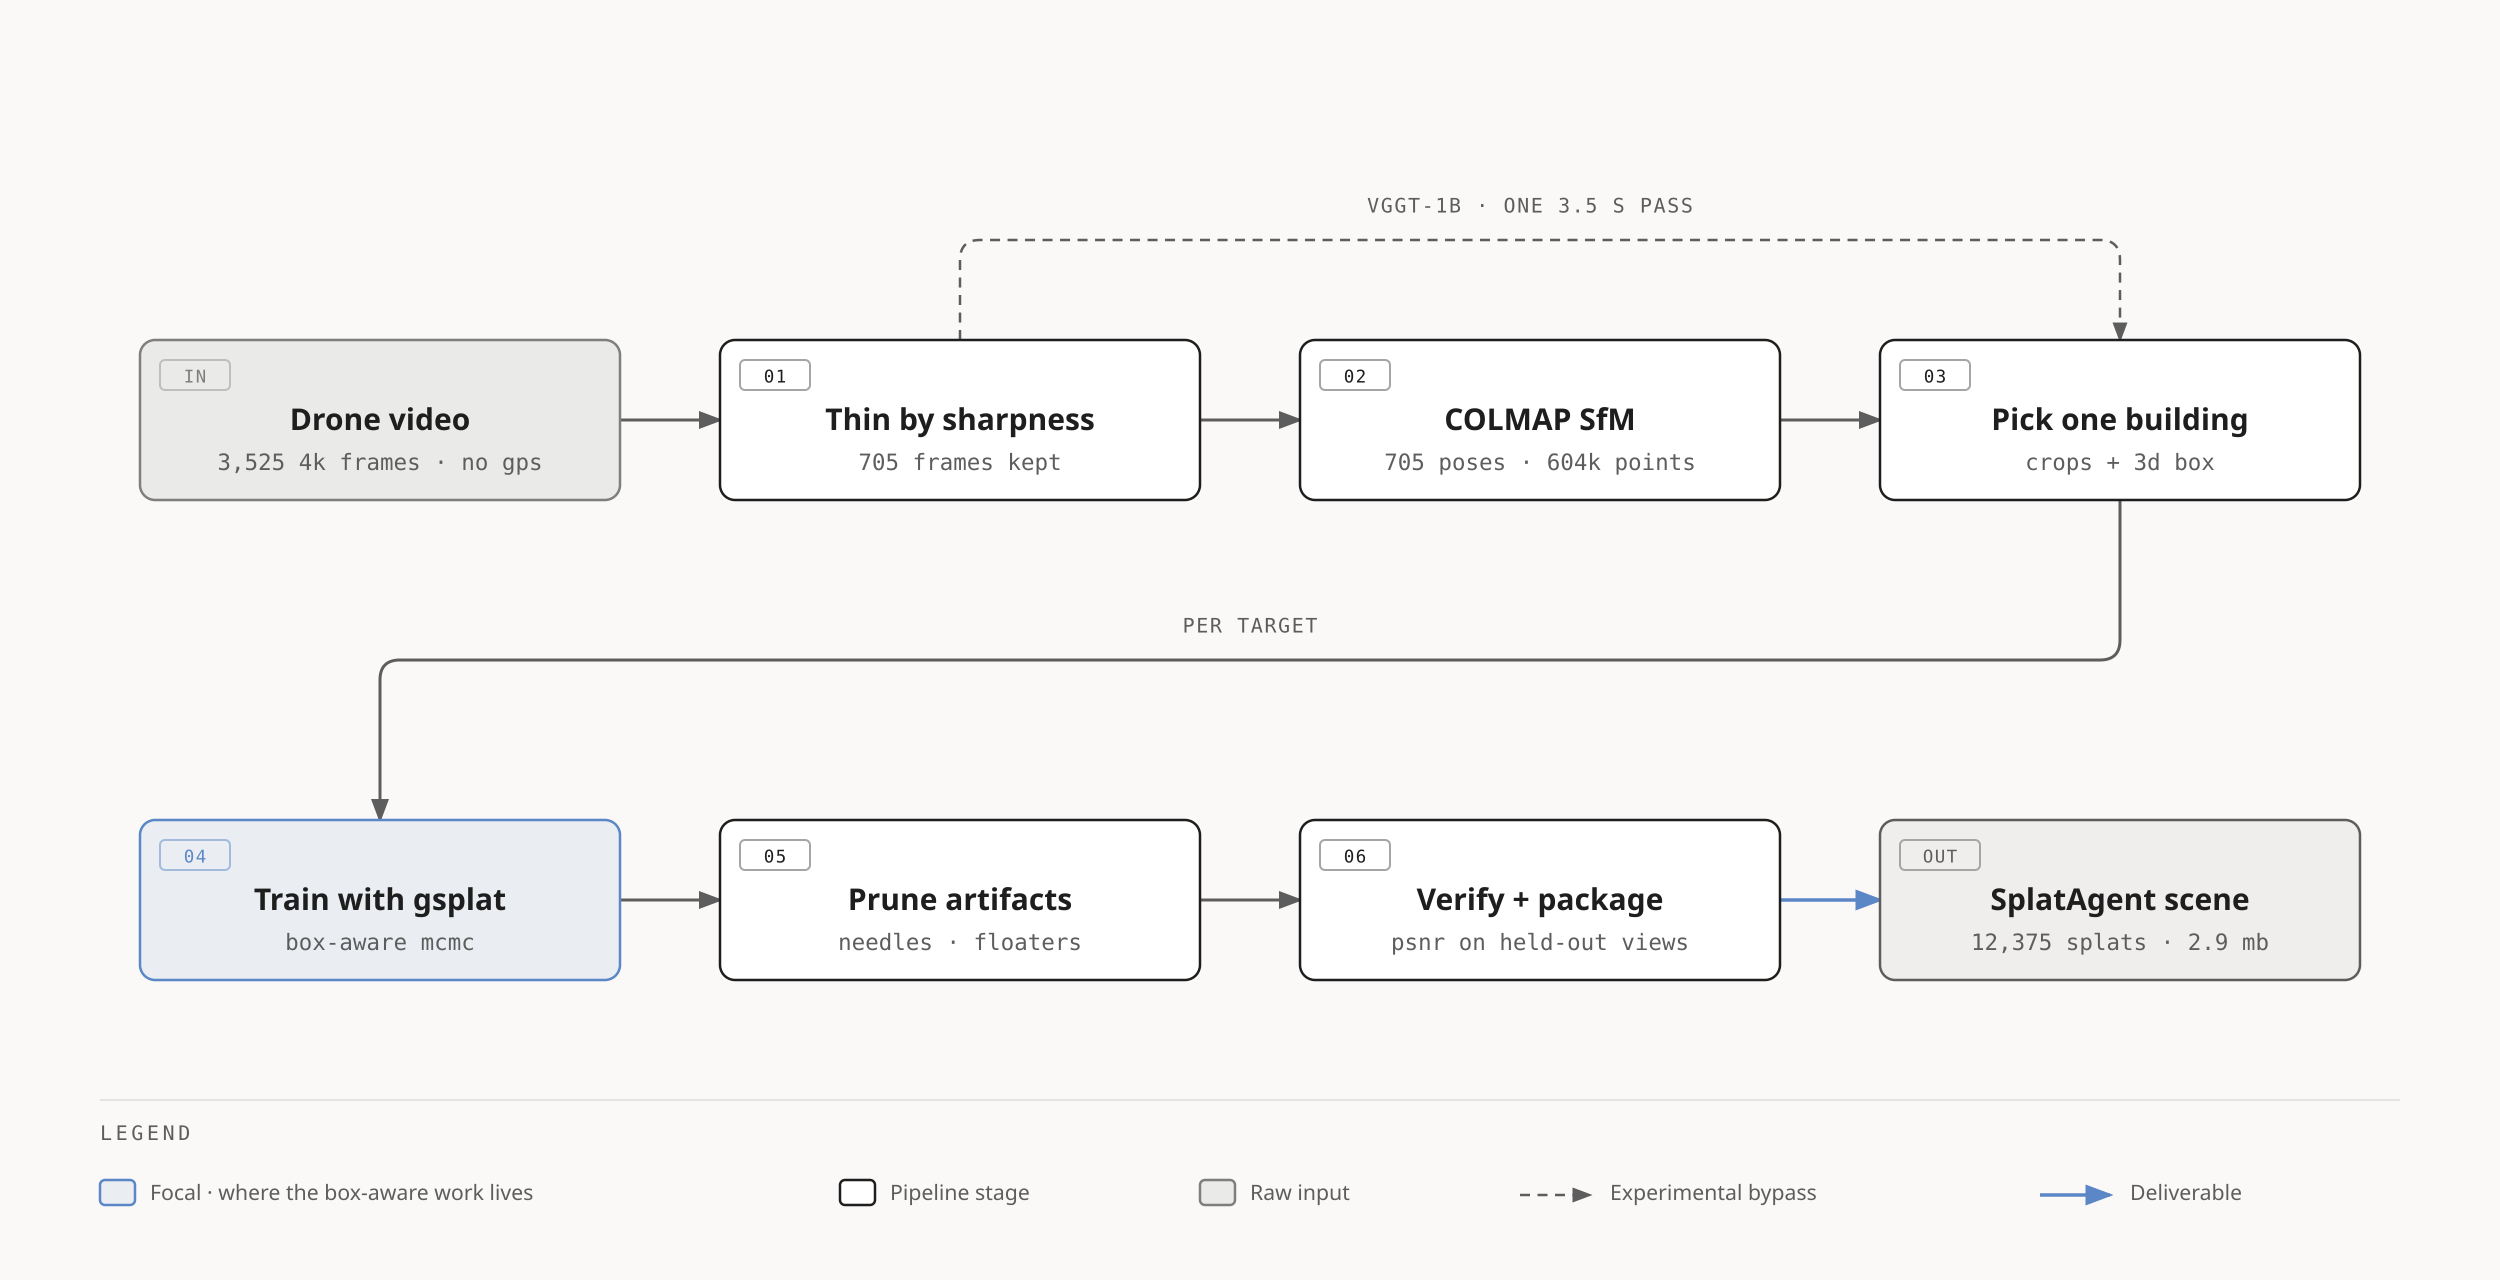
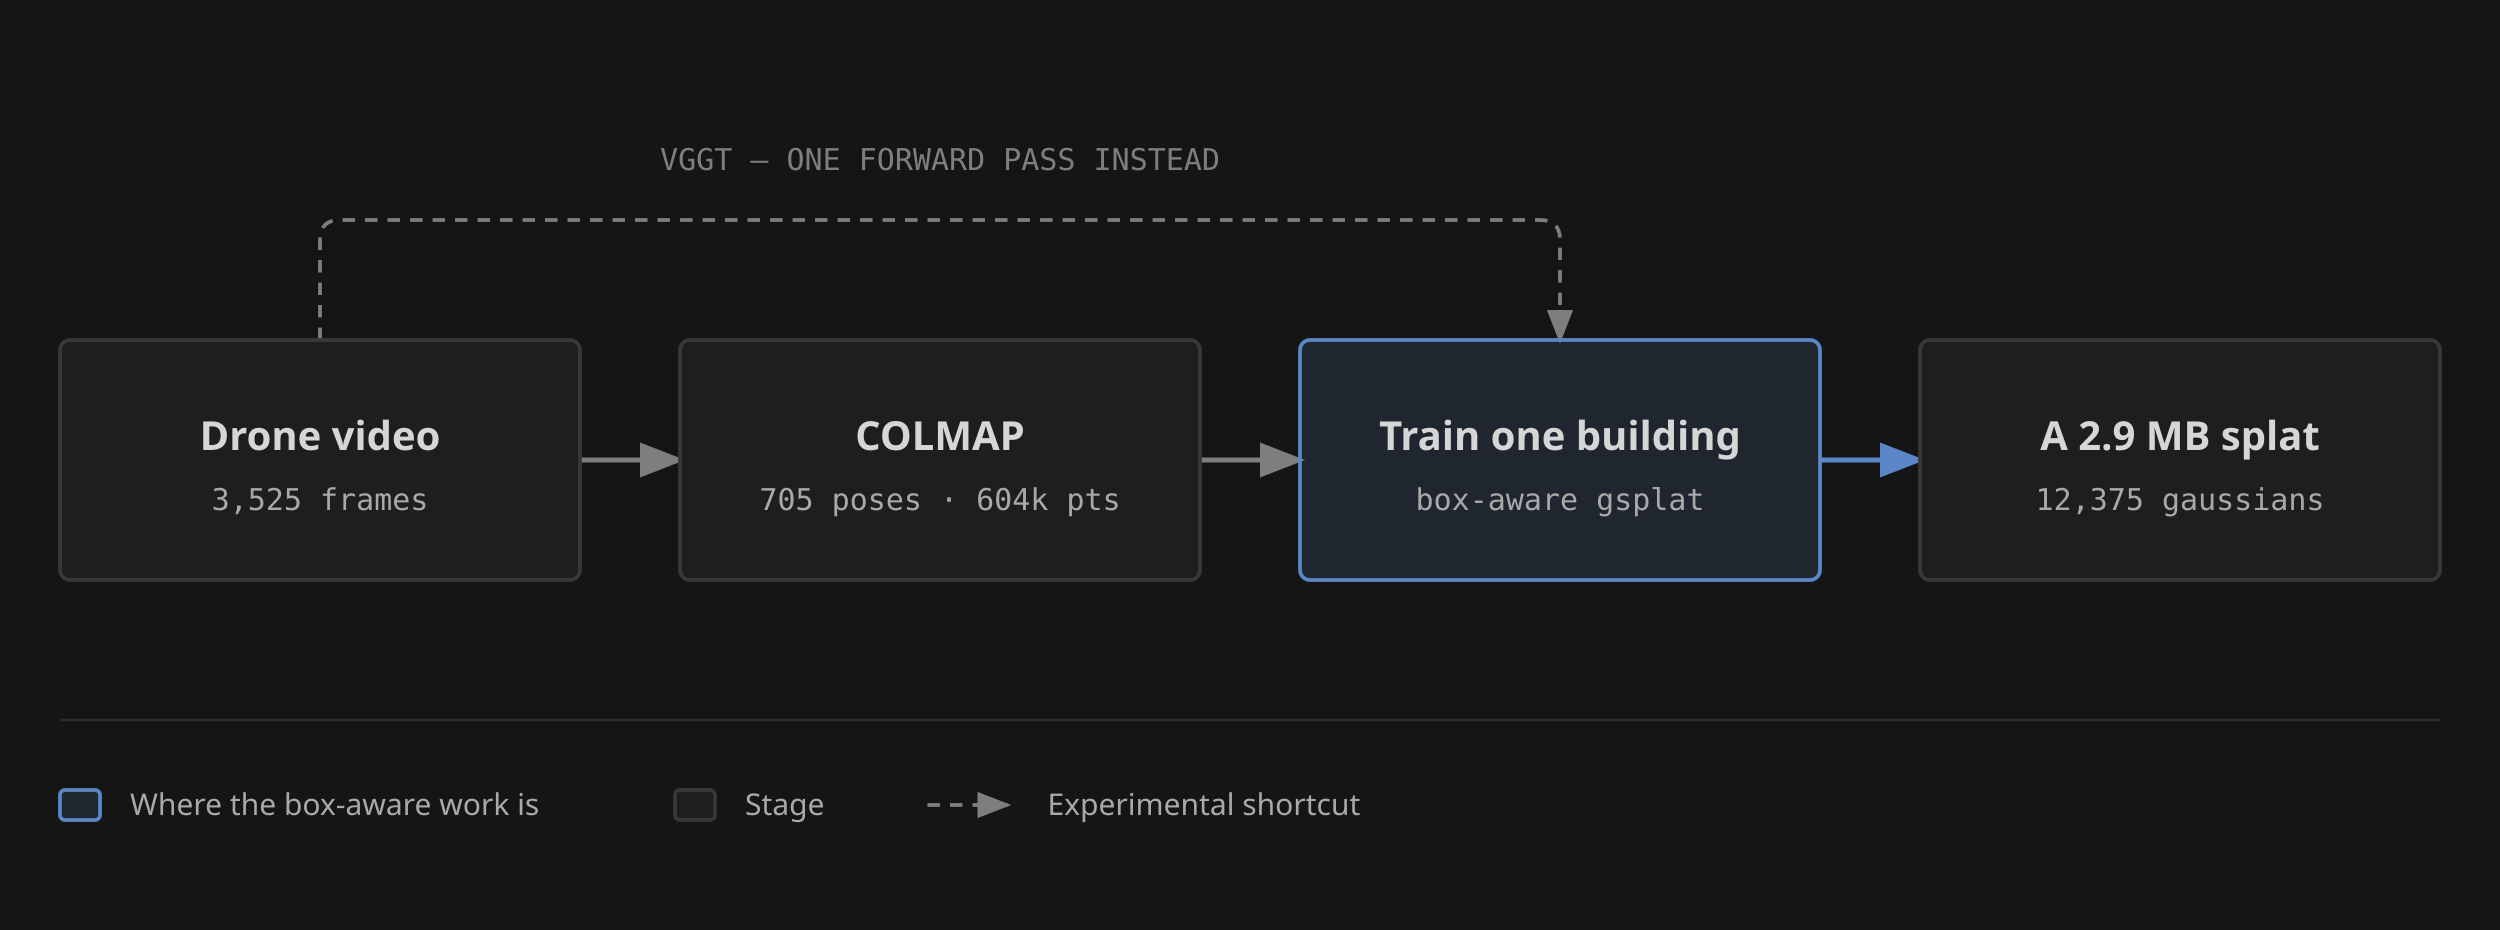
- <svg xmlns="http://www.w3.org/2000/svg" width="1000" height="512" viewBox="0 0 1000 512">
+ <svg xmlns="http://www.w3.org/2000/svg" width="1000" height="372" viewBox="0 0 1000 372">
  <defs>
-     <marker id="arrow" markerWidth="8" markerHeight="6" refX="7" refY="3" orient="auto">
-       <polygon points="0 0, 8 3, 0 6" fill="#5d5d5d" />
+     <marker id="arrow" markerWidth="9" markerHeight="7" refX="8" refY="3.5" orient="auto">
+       <polygon points="0 0, 9 3.5, 0 7" fill="#7e7e7e" />
    </marker>
-     <marker id="arrow-accent" markerWidth="8" markerHeight="6" refX="7" refY="3" orient="auto">
-       <polygon points="0 0, 8 3, 0 6" fill="#5b87c7" />
+     <marker id="arrow-accent" markerWidth="9" markerHeight="7" refX="8" refY="3.5" orient="auto">
+       <polygon points="0 0, 9 3.5, 0 7" fill="#5b87c7" />
    </marker>
  </defs>
-   <rect width="100%" height="100%" fill="#faf9f7" />
-   <line x1="248" y1="168" x2="288" y2="168" stroke="#5d5d5d" stroke-width="1.2" marker-end="url(#arrow)" />
-   <line x1="480" y1="168" x2="520" y2="168" stroke="#5d5d5d" stroke-width="1.2" marker-end="url(#arrow)" />
-   <line x1="712" y1="168" x2="752" y2="168" stroke="#5d5d5d" stroke-width="1.2" marker-end="url(#arrow)" />
-   <path d="M 848,200 V 256 Q 848,264 840,264 H 160 Q 152,264 152,272 V 328" fill="none" stroke="#5d5d5d" stroke-width="1.2" marker-end="url(#arrow)" />
-   <path d="M 384,136 V 104 Q 384,96 392,96 H 840 Q 848,96 848,104 V 136" fill="none" stroke="#5d5d5d" stroke-width="1" stroke-dasharray="4,3" marker-end="url(#arrow)" />
-   <line x1="248" y1="360" x2="288" y2="360" stroke="#5d5d5d" stroke-width="1.2" marker-end="url(#arrow)" />
-   <line x1="480" y1="360" x2="520" y2="360" stroke="#5d5d5d" stroke-width="1.2" marker-end="url(#arrow)" />
-   <line x1="712" y1="360" x2="752" y2="360" stroke="#5b87c7" stroke-width="1.4" marker-end="url(#arrow-accent)" />
-   <rect x="536" y="76" width="152" height="12" rx="2" fill="#faf9f7" />
-   <text x="612" y="85" fill="#5d5d5d" font-size="8" font-family="'Geist Mono', monospace" text-anchor="middle" letter-spacing="0.08em">VGGT-1B · ONE 3.5 S PASS</text>
-   <rect x="464" y="244" width="72" height="12" rx="2" fill="#faf9f7" />
-   <text x="500" y="253" fill="#5d5d5d" font-size="8" font-family="'Geist Mono', monospace" text-anchor="middle" letter-spacing="0.08em">PER TARGET</text>
-   <rect x="56" y="136" width="192" height="64" rx="6" fill="#faf9f7" />
-   <rect x="56" y="136" width="192" height="64" rx="6" fill="rgba(93,93,93,0.10)" stroke="#7e7e7e" stroke-width="1" />
-   <rect x="64" y="144" width="28" height="12" rx="2" fill="transparent" stroke="rgba(126,126,126,0.40)" stroke-width="0.8" />
-   <text x="78" y="153" fill="#7e7e7e" font-size="7" font-family="'Geist Mono', monospace" text-anchor="middle" letter-spacing="0.08em">IN</text>
-   <text x="152" y="172" fill="#1e1e1e" font-size="12" font-weight="600" font-family="'Geist', sans-serif" text-anchor="middle">Drone video</text>
-   <text x="152" y="188" fill="#5d5d5d" font-size="9" font-family="'Geist Mono', monospace" text-anchor="middle">3,525 4k frames · no gps</text>
-   <rect x="288" y="136" width="192" height="64" rx="6" fill="#faf9f7" />
-   <rect x="288" y="136" width="192" height="64" rx="6" fill="#ffffff" stroke="#1e1e1e" stroke-width="1" />
-   <rect x="296" y="144" width="28" height="12" rx="2" fill="transparent" stroke="rgba(30,30,30,0.40)" stroke-width="0.8" />
-   <text x="310" y="153" fill="#1e1e1e" font-size="7" font-family="'Geist Mono', monospace" text-anchor="middle" letter-spacing="0.08em">01</text>
-   <text x="384" y="172" fill="#1e1e1e" font-size="12" font-weight="600" font-family="'Geist', sans-serif" text-anchor="middle">Thin by sharpness</text>
-   <text x="384" y="188" fill="#5d5d5d" font-size="9" font-family="'Geist Mono', monospace" text-anchor="middle">705 frames kept</text>
-   <rect x="520" y="136" width="192" height="64" rx="6" fill="#faf9f7" />
-   <rect x="520" y="136" width="192" height="64" rx="6" fill="#ffffff" stroke="#1e1e1e" stroke-width="1" />
-   <rect x="528" y="144" width="28" height="12" rx="2" fill="transparent" stroke="rgba(30,30,30,0.40)" stroke-width="0.8" />
-   <text x="542" y="153" fill="#1e1e1e" font-size="7" font-family="'Geist Mono', monospace" text-anchor="middle" letter-spacing="0.08em">02</text>
-   <text x="616" y="172" fill="#1e1e1e" font-size="12" font-weight="600" font-family="'Geist', sans-serif" text-anchor="middle">COLMAP SfM</text>
-   <text x="616" y="188" fill="#5d5d5d" font-size="9" font-family="'Geist Mono', monospace" text-anchor="middle">705 poses · 604k points</text>
-   <rect x="752" y="136" width="192" height="64" rx="6" fill="#faf9f7" />
-   <rect x="752" y="136" width="192" height="64" rx="6" fill="#ffffff" stroke="#1e1e1e" stroke-width="1" />
-   <rect x="760" y="144" width="28" height="12" rx="2" fill="transparent" stroke="rgba(30,30,30,0.40)" stroke-width="0.8" />
-   <text x="774" y="153" fill="#1e1e1e" font-size="7" font-family="'Geist Mono', monospace" text-anchor="middle" letter-spacing="0.08em">03</text>
-   <text x="848" y="172" fill="#1e1e1e" font-size="12" font-weight="600" font-family="'Geist', sans-serif" text-anchor="middle">Pick one building</text>
-   <text x="848" y="188" fill="#5d5d5d" font-size="9" font-family="'Geist Mono', monospace" text-anchor="middle">crops + 3d box</text>
-   <rect x="56" y="328" width="192" height="64" rx="6" fill="#faf9f7" />
-   <rect x="56" y="328" width="192" height="64" rx="6" fill="rgba(91,135,199,0.10)" stroke="#5b87c7" stroke-width="1" />
-   <rect x="64" y="336" width="28" height="12" rx="2" fill="transparent" stroke="rgba(91,135,199,0.50)" stroke-width="0.8" />
-   <text x="78" y="345" fill="#5b87c7" font-size="7" font-family="'Geist Mono', monospace" text-anchor="middle" letter-spacing="0.08em">04</text>
-   <text x="152" y="364" fill="#1e1e1e" font-size="12" font-weight="600" font-family="'Geist', sans-serif" text-anchor="middle">Train with gsplat</text>
-   <text x="152" y="380" fill="#5d5d5d" font-size="9" font-family="'Geist Mono', monospace" text-anchor="middle">box-aware mcmc</text>
-   <rect x="288" y="328" width="192" height="64" rx="6" fill="#faf9f7" />
-   <rect x="288" y="328" width="192" height="64" rx="6" fill="#ffffff" stroke="#1e1e1e" stroke-width="1" />
-   <rect x="296" y="336" width="28" height="12" rx="2" fill="transparent" stroke="rgba(30,30,30,0.40)" stroke-width="0.8" />
-   <text x="310" y="345" fill="#1e1e1e" font-size="7" font-family="'Geist Mono', monospace" text-anchor="middle" letter-spacing="0.08em">05</text>
-   <text x="384" y="364" fill="#1e1e1e" font-size="12" font-weight="600" font-family="'Geist', sans-serif" text-anchor="middle">Prune artifacts</text>
-   <text x="384" y="380" fill="#5d5d5d" font-size="9" font-family="'Geist Mono', monospace" text-anchor="middle">needles · floaters</text>
-   <rect x="520" y="328" width="192" height="64" rx="6" fill="#faf9f7" />
-   <rect x="520" y="328" width="192" height="64" rx="6" fill="#ffffff" stroke="#1e1e1e" stroke-width="1" />
-   <rect x="528" y="336" width="28" height="12" rx="2" fill="transparent" stroke="rgba(30,30,30,0.40)" stroke-width="0.8" />
-   <text x="542" y="345" fill="#1e1e1e" font-size="7" font-family="'Geist Mono', monospace" text-anchor="middle" letter-spacing="0.08em">06</text>
-   <text x="616" y="364" fill="#1e1e1e" font-size="12" font-weight="600" font-family="'Geist', sans-serif" text-anchor="middle">Verify + package</text>
-   <text x="616" y="380" fill="#5d5d5d" font-size="9" font-family="'Geist Mono', monospace" text-anchor="middle">psnr on held-out views</text>
-   <rect x="752" y="328" width="192" height="64" rx="6" fill="#faf9f7" />
-   <rect x="752" y="328" width="192" height="64" rx="6" fill="rgba(30,30,30,0.05)" stroke="#5d5d5d" stroke-width="1" />
-   <rect x="760" y="336" width="32" height="12" rx="2" fill="transparent" stroke="rgba(93,93,93,0.50)" stroke-width="0.8" />
-   <text x="776" y="345" fill="#5d5d5d" font-size="7" font-family="'Geist Mono', monospace" text-anchor="middle" letter-spacing="0.08em">OUT</text>
-   <text x="848" y="364" fill="#1e1e1e" font-size="12" font-weight="600" font-family="'Geist', sans-serif" text-anchor="middle">SplatAgent scene</text>
-   <text x="848" y="380" fill="#5d5d5d" font-size="9" font-family="'Geist Mono', monospace" text-anchor="middle">12,375 splats · 2.9 mb</text>
-   <line x1="40" y1="440" x2="960" y2="440" stroke="rgba(30,30,30,0.10)" stroke-width="0.8" />
-   <text x="40" y="456" fill="#5d5d5d" font-size="8" font-family="'Geist Mono', monospace" letter-spacing="0.18em">LEGEND</text>
-   <rect x="40" y="472" width="14" height="10" rx="2" fill="rgba(91,135,199,0.10)" stroke="#5b87c7" stroke-width="1" />
-   <text x="60" y="480" fill="#5d5d5d" font-size="8.5" font-family="'Geist', sans-serif">Focal · where the box-aware work lives</text>
-   <rect x="336" y="472" width="14" height="10" rx="2" fill="#ffffff" stroke="#1e1e1e" stroke-width="1" />
-   <text x="356" y="480" fill="#5d5d5d" font-size="8.5" font-family="'Geist', sans-serif">Pipeline stage</text>
-   <rect x="480" y="472" width="14" height="10" rx="2" fill="rgba(93,93,93,0.10)" stroke="#7e7e7e" stroke-width="1" />
-   <text x="500" y="480" fill="#5d5d5d" font-size="8.5" font-family="'Geist', sans-serif">Raw input</text>
-   <line x1="608" y1="478" x2="636" y2="478" stroke="#5d5d5d" stroke-width="1" stroke-dasharray="4,3" marker-end="url(#arrow)" />
-   <text x="644" y="480" fill="#5d5d5d" font-size="8.5" font-family="'Geist', sans-serif">Experimental bypass</text>
-   <line x1="816" y1="478" x2="844" y2="478" stroke="#5b87c7" stroke-width="1.4" marker-end="url(#arrow-accent)" />
-   <text x="852" y="480" fill="#5d5d5d" font-size="8.5" font-family="'Geist', sans-serif">Deliverable</text>
+   <rect width="100%" height="100%" fill="#151515" />
+   <path d="M 128,136 V 96 Q 128,88 136,88 H 616 Q 624,88 624,96 V 136" fill="none" stroke="#7e7e7e" stroke-width="1.5" stroke-dasharray="5,4" marker-end="url(#arrow)" />
+   <line x1="232" y1="184" x2="272" y2="184" stroke="#7e7e7e" stroke-width="2" marker-end="url(#arrow)" />
+   <line x1="480" y1="184" x2="520" y2="184" stroke="#7e7e7e" stroke-width="2" marker-end="url(#arrow)" />
+   <line x1="728" y1="184" x2="768" y2="184" stroke="#5b87c7" stroke-width="2" marker-end="url(#arrow-accent)" />
+   <rect x="244" y="56" width="264" height="16" rx="2" fill="#151515" />
+   <text x="376" y="68" fill="#7e7e7e" font-size="12" font-family="'Geist Mono', monospace" text-anchor="middle">VGGT — ONE FORWARD PASS INSTEAD</text>
+   <rect x="24" y="136" width="208" height="96" rx="4" fill="#1e1e1e" stroke="#383838" stroke-width="1.5" />
+   <text x="128" y="180" fill="#d6d6d6" font-size="16" font-weight="600" font-family="'Geist', sans-serif" text-anchor="middle">Drone video</text>
+   <text x="128" y="204" fill="#a9a9a9" font-size="12" font-family="'Geist Mono', monospace" text-anchor="middle">3,525 frames</text>
+   <rect x="272" y="136" width="208" height="96" rx="4" fill="#1e1e1e" stroke="#383838" stroke-width="1.5" />
+   <text x="376" y="180" fill="#d6d6d6" font-size="16" font-weight="600" font-family="'Geist', sans-serif" text-anchor="middle">COLMAP</text>
+   <text x="376" y="204" fill="#a9a9a9" font-size="12" font-family="'Geist Mono', monospace" text-anchor="middle">705 poses · 604k pts</text>
+   <rect x="520" y="136" width="208" height="96" rx="4" fill="rgba(91,135,199,0.15)" stroke="#5b87c7" stroke-width="1.5" />
+   <text x="624" y="180" fill="#d6d6d6" font-size="16" font-weight="600" font-family="'Geist', sans-serif" text-anchor="middle">Train one building</text>
+   <text x="624" y="204" fill="#a9a9a9" font-size="12" font-family="'Geist Mono', monospace" text-anchor="middle">box-aware gsplat</text>
+   <rect x="768" y="136" width="208" height="96" rx="4" fill="#1e1e1e" stroke="#383838" stroke-width="1.5" />
+   <text x="872" y="180" fill="#d6d6d6" font-size="16" font-weight="600" font-family="'Geist', sans-serif" text-anchor="middle">A 2.9 MB splat</text>
+   <text x="872" y="204" fill="#a9a9a9" font-size="12" font-family="'Geist Mono', monospace" text-anchor="middle">12,375 gaussians</text>
+   <line x1="24" y1="288" x2="976" y2="288" stroke="rgba(214,214,214,0.12)" stroke-width="1" />
+   <rect x="24" y="316" width="16" height="12" rx="2" fill="rgba(91,135,199,0.15)" stroke="#5b87c7" stroke-width="1.5" />
+   <text x="52" y="326" fill="#a9a9a9" font-size="12" font-family="'Geist', sans-serif">Where the box-aware work is</text>
+   <rect x="270" y="316" width="16" height="12" rx="2" fill="#1e1e1e" stroke="#383838" stroke-width="1.5" />
+   <text x="298" y="326" fill="#a9a9a9" font-size="12" font-family="'Geist', sans-serif">Stage</text>
+   <line x1="371" y1="322" x2="403" y2="322" stroke="#7e7e7e" stroke-width="1.5" stroke-dasharray="5,4" marker-end="url(#arrow)" />
+   <text x="419" y="326" fill="#a9a9a9" font-size="12" font-family="'Geist', sans-serif">Experimental shortcut</text>
</svg>
